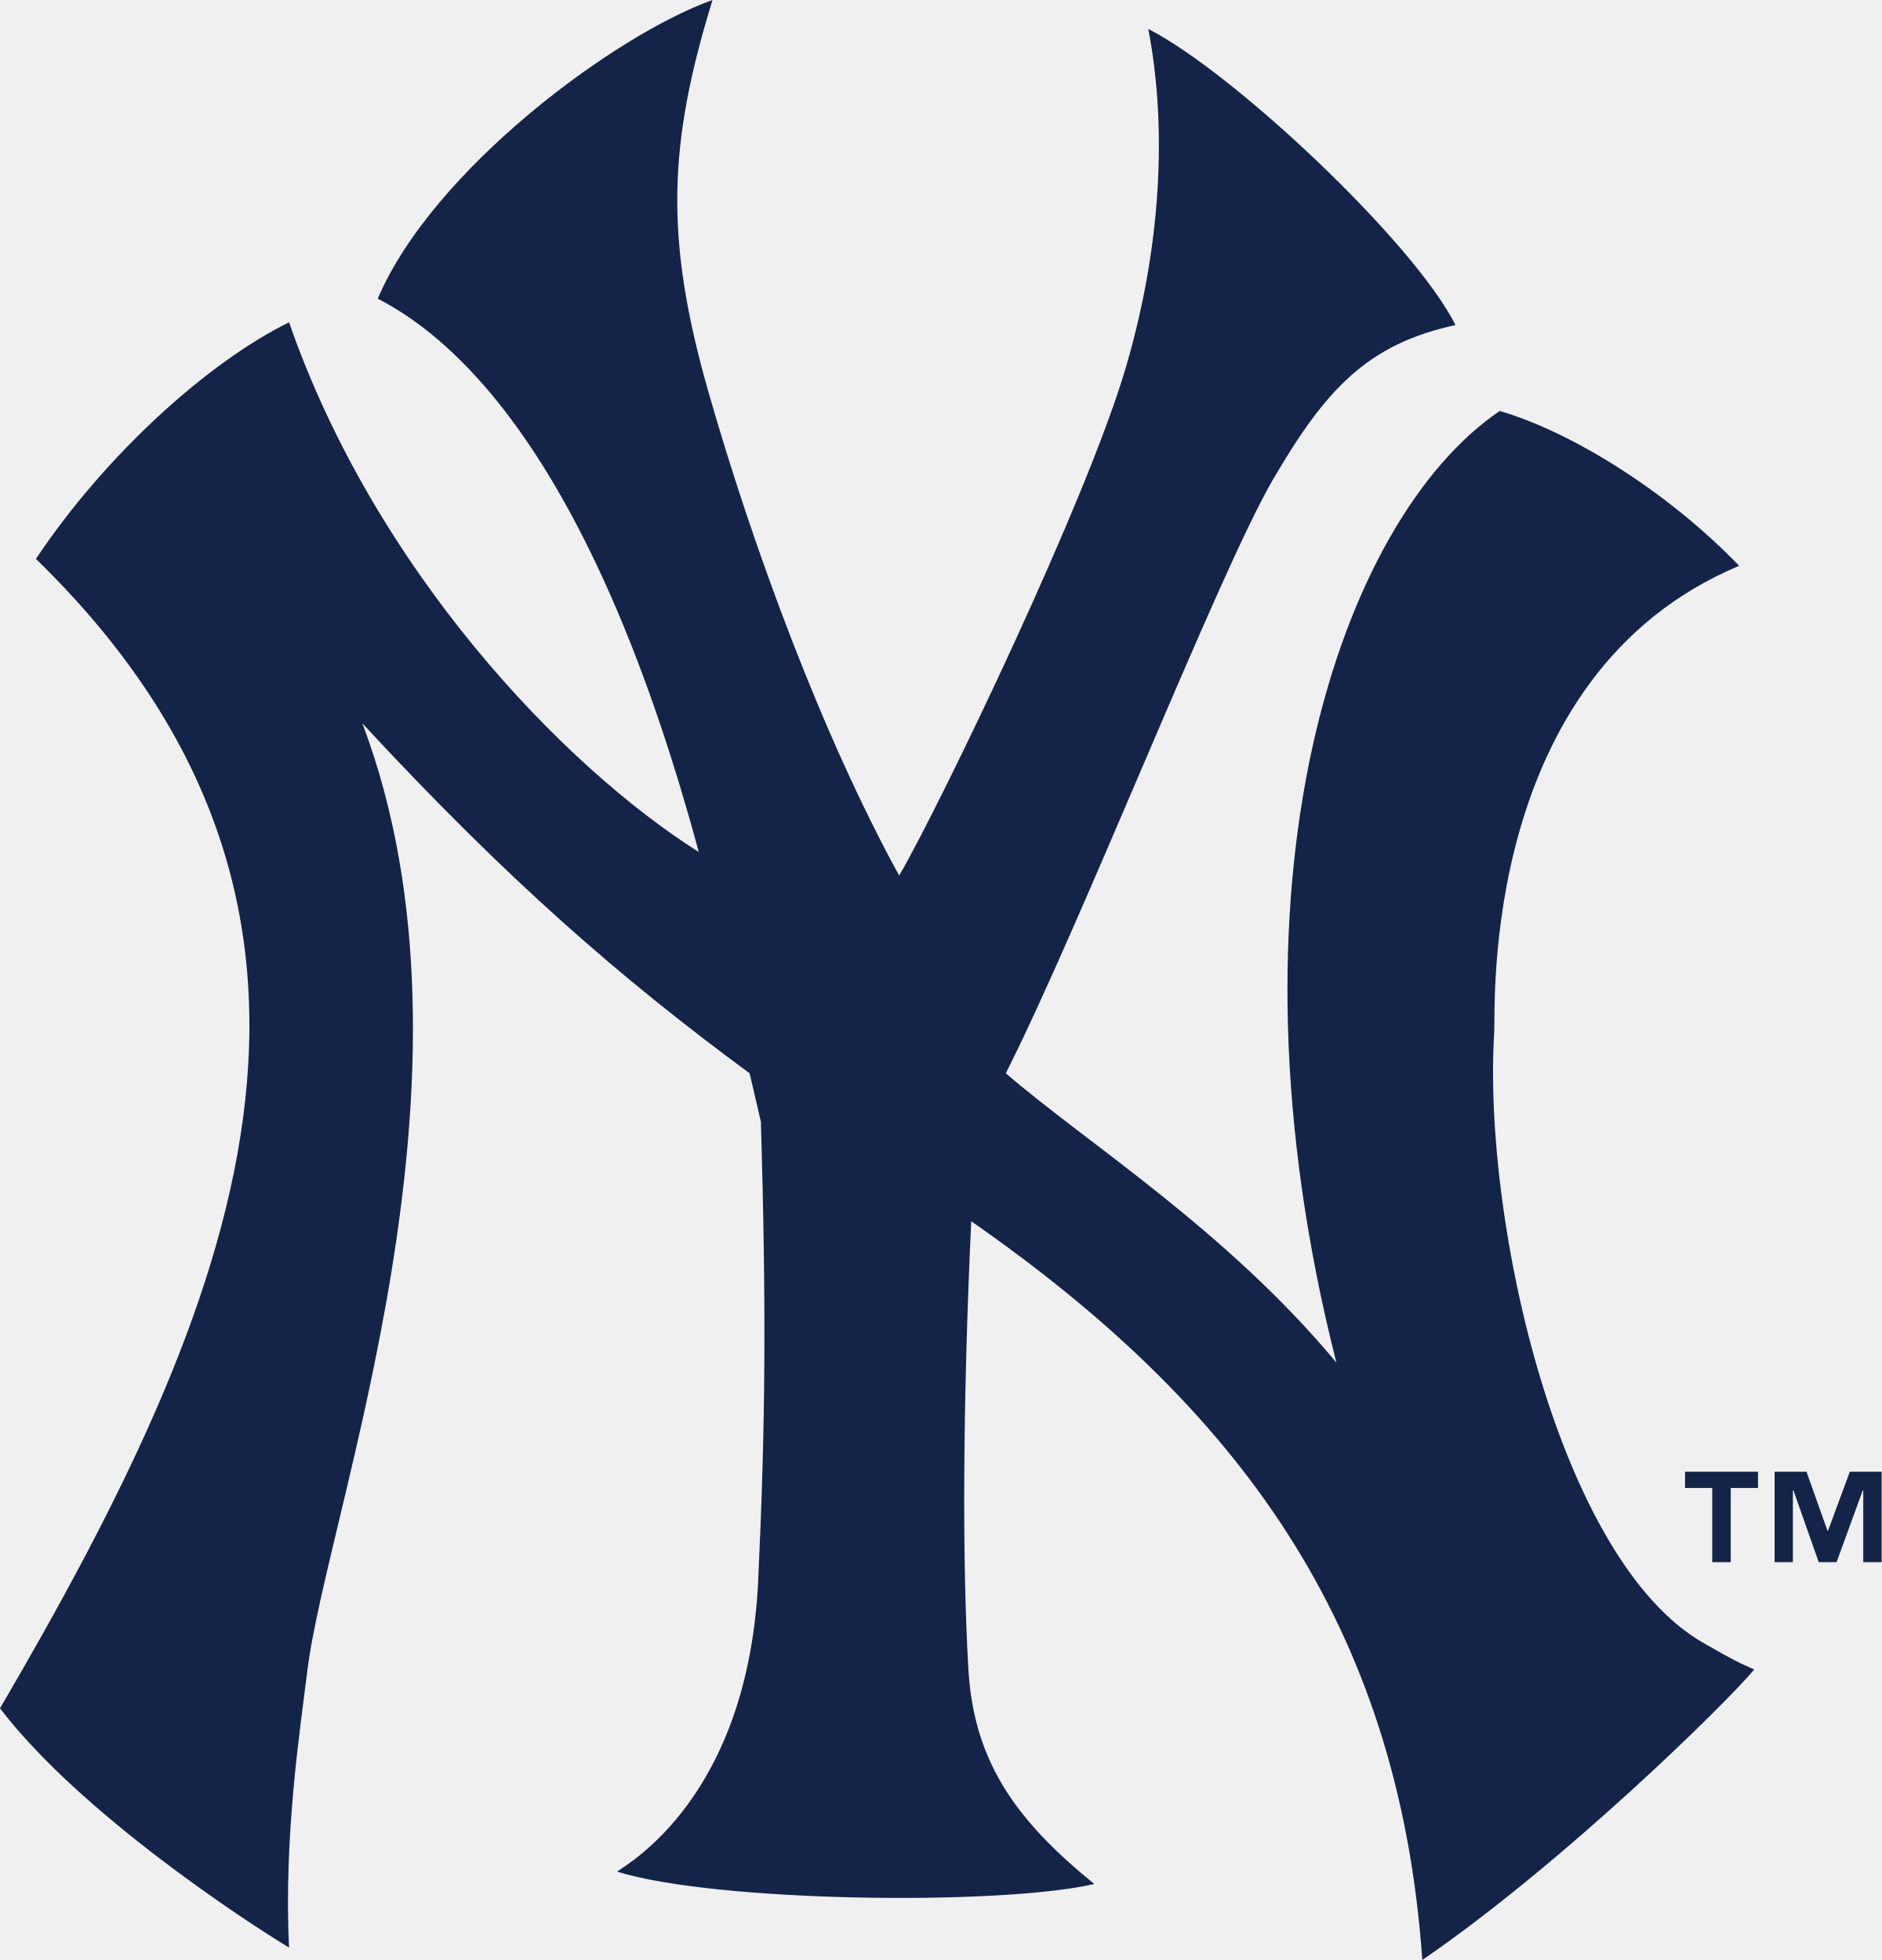
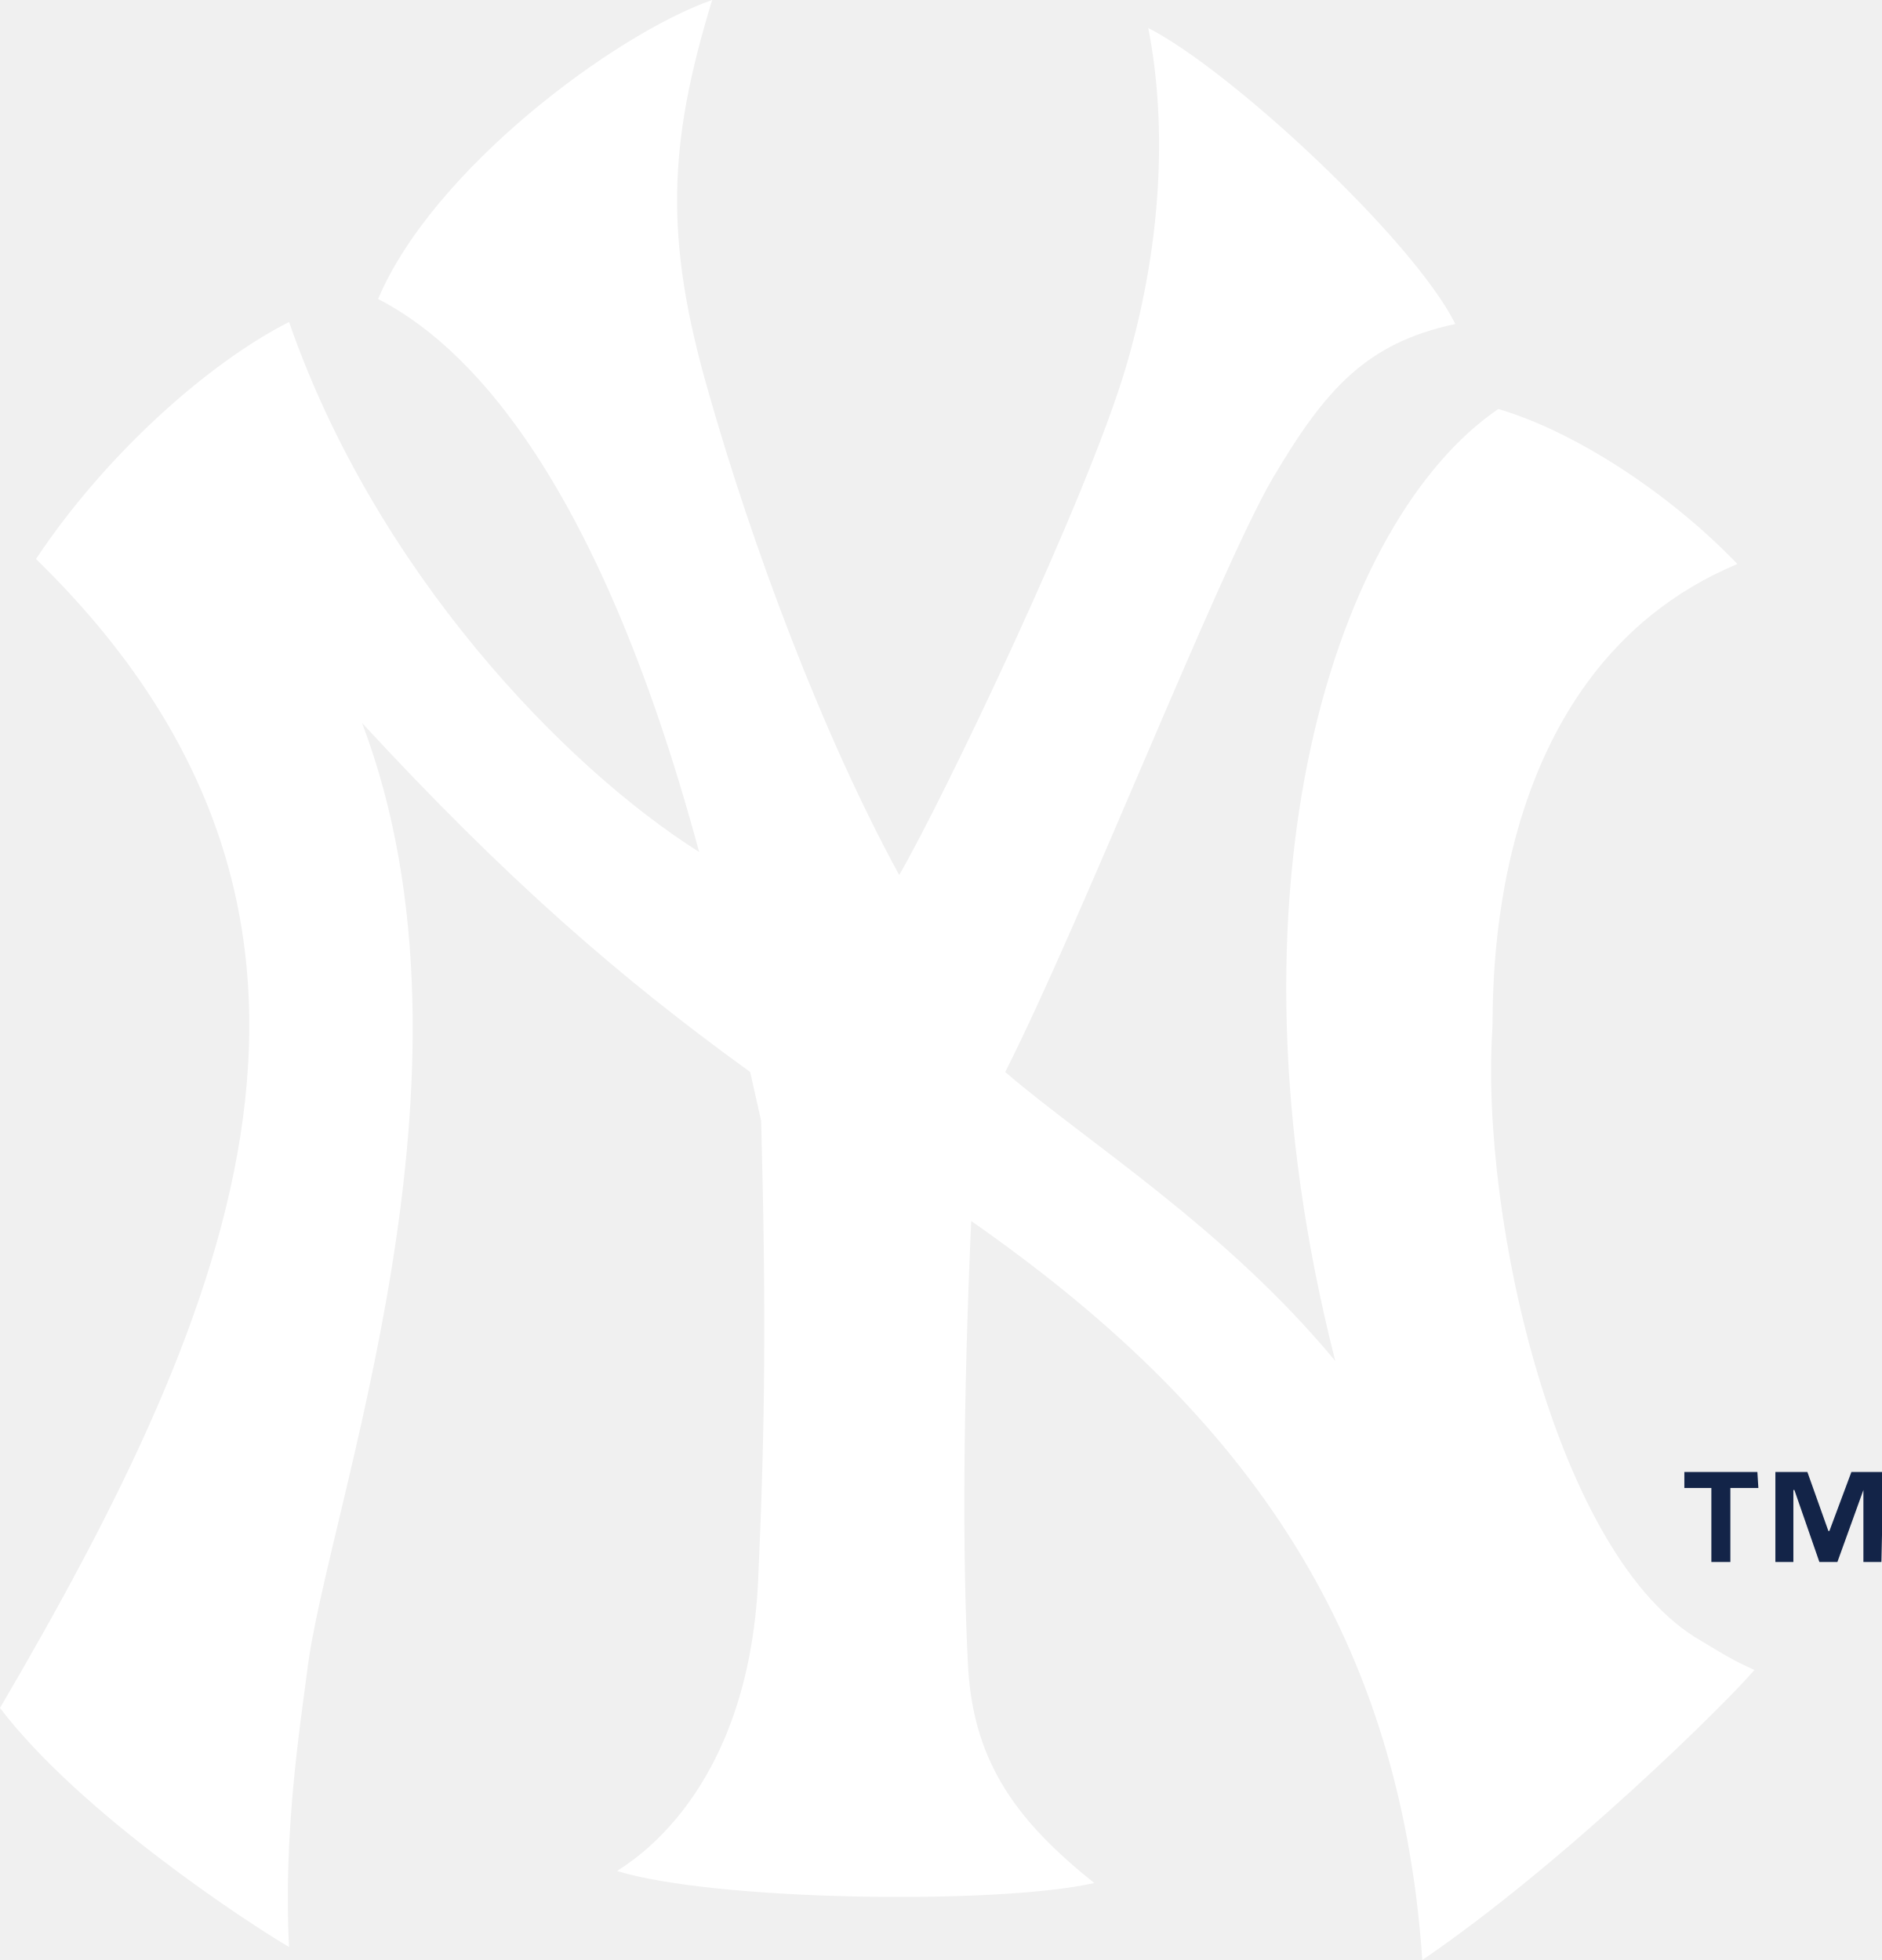
- <svg xmlns="http://www.w3.org/2000/svg" viewBox="0 0 188.121 196">
-   <g fill="#132448">
-     <path d="M175.387 166.952C172.625 170.27 156.3 186.337 142.2 196c-2.345-33.7-18.552-55.387-45.1-73.878v.012c-.83 17.99-.92 33.772-.28 44.818.554 9.555 5.128 15.365 12.585 21.45-9.68 2.206-38.043 1.79-47.712-1.24 1.11-.824 13.07-7.456 14.107-29.05.728-15.52.823-26.984.275-45.928l-1.128-4.855c-12.925-9.52-24.2-19.315-38.716-34.99 13.284 35.143-3.596 78.84-5.523 94.887-.656 5.392-2.36 16.33-1.807 27.533-4.14-2.493-20.89-13.42-28.9-23.93 23.376-39.976 40.245-79.247 3.59-114.94 6.926-10.38 17.156-19.648 25.31-23.656 8.595 24.754 27.395 44.4 40.96 52.966-10.386-38.46-23.68-51.034-32.097-55.33C43.28 16.917 61.55 3.448 71.237 0c-4.432 14.375-4.808 23.788-.424 39.14C75.24 54.637 82.163 73.45 89.9 87.562c4.158-7.194 18.824-37.626 22.685-50.903 3.888-13.278 3.888-25.17 2.218-33.762 8.44 4.283 26.56 21.307 30.713 29.61-8.853 1.92-13.004 6.466-18.26 15.472-5.403 9.28-19.092 44.282-26.696 59.35 8.028 6.93 21.992 15.638 33.05 28.927-12.167-47.872.28-84.257 16.332-95.16 7.467 2.195 17.004 8.28 23.935 15.485-26.018 10.927-24.34 44.127-24.485 46.596-1.186 19.04 6.496 52.87 20.907 61.114 3.13 1.8 3.447 1.92 5.087 2.66C172.625 170.27 156.3 186.337 142.2 196" />
-     <path d="M175.762 148.796h-2.725v7.42h-1.85v-7.42h-2.718v-1.622h7.293v1.622zm12.36 7.42h-1.837v-7.182h-.048l-2.62 7.182h-1.783l-2.53-7.182h-.053v7.182h-1.83v-9.042h3.19l2.1 5.905h.05l2.182-5.906h3.18v9.042z" />
+ <svg xmlns="http://www.w3.org/2000/svg" version="1.1" id="Layer_1" x="0px" y="0px" viewBox="0 0 188.1 196" style="enable-background:new 0 0 188.1 196;" xml:space="preserve">
+   <style type="text/css">
+ 	.st0{fill:#FFFFFF;}
+ 	.st1{fill:#132448;}
+ </style>
+   <g>
+     <path class="st0" d="M175.4,167c-2.8,3.3-19.1,19.4-33.2,29c-2.3-33.7-18.6-55.4-45.1-73.9v0c-0.8,18-0.9,33.8-0.3,44.8   c0.6,9.6,5.1,15.4,12.6,21.4c-9.7,2.2-38,1.8-47.7-1.2c1.1-0.8,13.1-7.5,14.1-29.1c0.7-15.5,0.8-27,0.3-45.9l-1.1-4.9   C62,97.8,50.7,88,36.2,72.3c13.3,35.1-3.6,78.8-5.5,94.9c-0.7,5.4-2.4,16.3-1.8,27.5C24.8,192.3,8,181.3,0,170.8   c23.4-40,40.2-79.2,3.6-114.9c6.9-10.4,17.2-19.6,25.3-23.7c8.6,24.8,27.4,44.4,41,53c-10.4-38.5-23.7-51-32.1-55.3   C43.3,16.9,61.5,3.4,71.2,0c-4.4,14.4-4.8,23.8-0.4,39.1c4.4,15.5,11.4,34.3,19.1,48.4c4.2-7.2,18.8-37.6,22.7-50.9   c3.9-13.3,3.9-25.2,2.2-33.8c8.4,4.3,26.6,21.3,30.7,29.6c-8.9,1.9-13,6.5-18.3,15.5c-5.4,9.3-19.1,44.3-26.7,59.3   c8,6.9,22,15.6,33,28.9c-12.2-47.9,0.3-84.3,16.3-95.2c7.5,2.2,17,8.3,23.9,15.5c-26,10.9-24.3,44.1-24.5,46.6   c-1.2,19,6.5,52.9,20.9,61.1C173.4,166.1,173.7,166.2,175.4,167c-2.8,3.3-19.1,19.4-33.2,29" />
+     <path class="st1" d="M175.8,148.8H173v7.4h-1.9v-7.4h-2.7v-1.6h7.3L175.8,148.8L175.8,148.8z M188.1,156.2h-1.8V149h0l-2.6,7.2   h-1.8l-2.5-7.2h-0.1v7.2h-1.8v-9h3.2l2.1,5.9h0.1l2.2-5.9h3.2L188.1,156.2L188.1,156.2z" />
  </g>
</svg>
